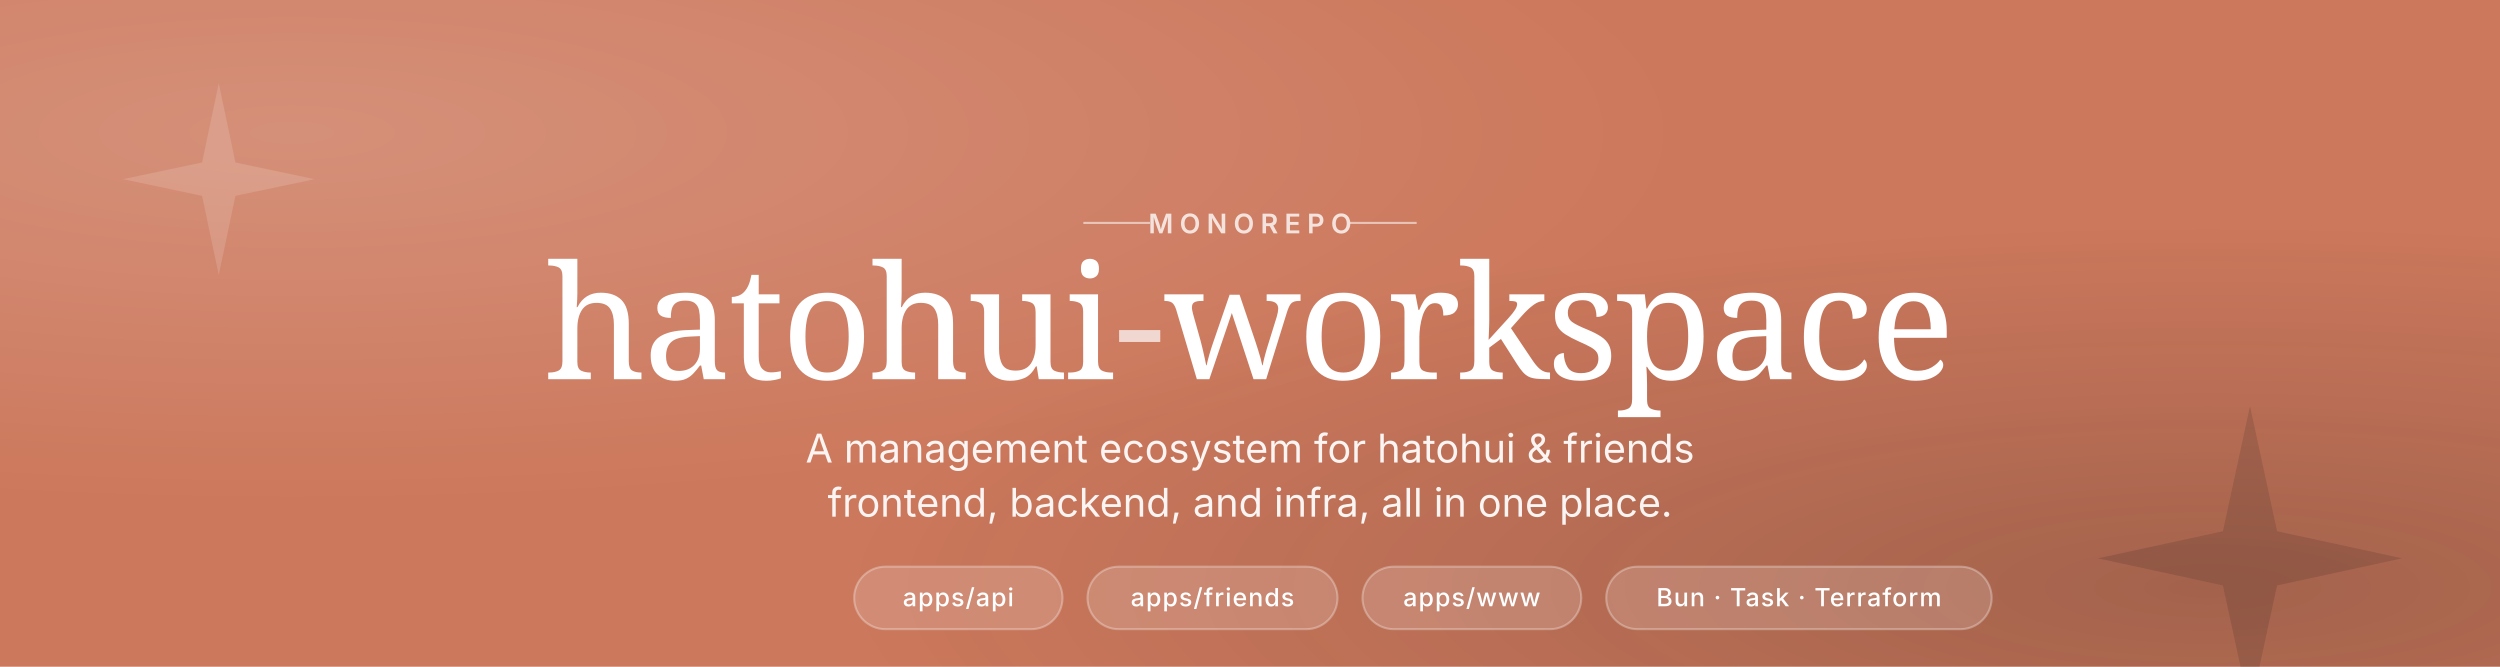
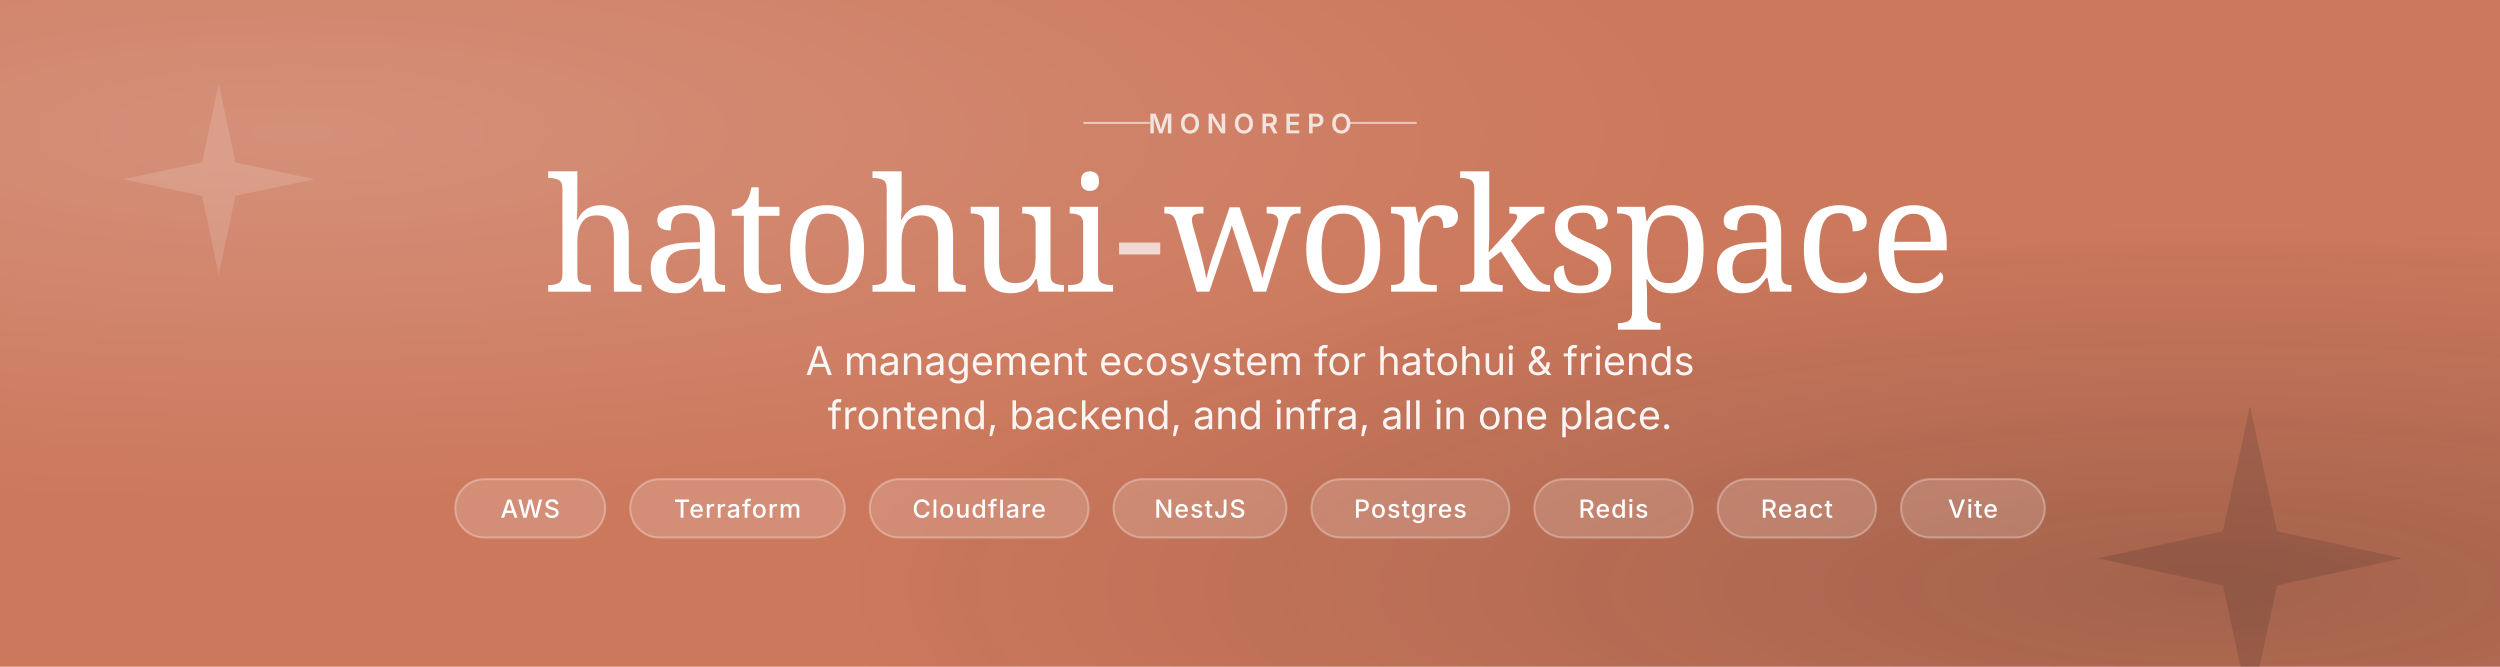
<svg xmlns="http://www.w3.org/2000/svg" width="1200" height="320" viewBox="0 0 1200 320">
  <defs>
    <radialGradient id="glowTL" cx="12%" cy="20%" r="55%">
      <stop offset="0%" stop-color="#ffffff" stop-opacity="0.18" />
      <stop offset="100%" stop-color="#ffffff" stop-opacity="0" />
    </radialGradient>
    <radialGradient id="glowBR" cx="88%" cy="88%" r="55%">
      <stop offset="0%" stop-color="#141413" stop-opacity="0.22" />
      <stop offset="100%" stop-color="#141413" stop-opacity="0" />
    </radialGradient>
  </defs>
  <rect width="1200" height="320" fill="#cc785c" />
  <rect width="1200" height="320" fill="url(#glowTL)" />
  <rect width="1200" height="320" fill="url(#glowBR)" />
  <path d="M105 40 L113 78 L151 86 L113 94 L105 132 L97 94 L59 86 L97 78 Z" fill="#ffffff" opacity="0.14" />
  <path d="M1080 195 L1093 255 L1153 268 L1093 281 L1080 341 L1067 281 L1007 268 L1067 255 Z" fill="#141413" opacity="0.14" />
  <g font-family="'Inter','Segoe UI',system-ui,sans-serif" text-anchor="middle">
-     <text x="600" y="112" font-size="13" font-weight="600" letter-spacing="3" fill="#ffffff" fill-opacity="0.78">MONOREPO</text>
-     <line x1="520" y1="107" x2="552" y2="107" stroke="#ffffff" stroke-opacity="0.55" />
-     <line x1="648" y1="107" x2="680" y2="107" stroke="#ffffff" stroke-opacity="0.55" />
-     <text x="600" y="182" font-family="'Cormorant Garamond',Georgia,serif" font-size="76" font-weight="500" letter-spacing="-1.5" fill="#ffffff">
+     <text x="600" y="64" font-size="13" font-weight="600" letter-spacing="3" fill="#ffffff" fill-opacity="0.78">MONOREPO</text>
+     <line x1="520" y1="59" x2="552" y2="59" stroke="#ffffff" stroke-opacity="0.55" />
+     <line x1="648" y1="59" x2="680" y2="59" stroke="#ffffff" stroke-opacity="0.55" />
+     <text x="600" y="140" font-family="'Cormorant Garamond',Georgia,serif" font-size="76" font-weight="500" letter-spacing="-1.5" fill="#ffffff">
      hatohui<tspan fill="#ffffff" fill-opacity="0.7" font-weight="400">-</tspan>workspace
    </text>
-     <text x="600" y="222" font-size="19" fill="#ffffff" fill-opacity="0.92">
+     <text x="600" y="180" font-size="19" fill="#ffffff" fill-opacity="0.92">
      A management ecosystem for hatohui &amp; friends
    </text>
-     <text x="600" y="248" font-size="19" fill="#ffffff" fill-opacity="0.92">
+     <text x="600" y="206" font-size="19" fill="#ffffff" fill-opacity="0.92">
      frontend, backend, and infra, all in one place.
    </text>
  </g>
  <g font-family="'Inter','Segoe UI',system-ui,sans-serif" font-size="12" font-weight="500" letter-spacing="0.5" fill="#ffffff">
-     <rect x="410" y="272" width="100" height="30" rx="15" fill="#ffffff" fill-opacity="0.16" stroke="#ffffff" stroke-opacity="0.3" />
-     <text x="460" y="291" text-anchor="middle">apps/api</text>
-     <rect x="522" y="272" width="120" height="30" rx="15" fill="#ffffff" fill-opacity="0.16" stroke="#ffffff" stroke-opacity="0.3" />
-     <text x="582" y="291" text-anchor="middle">apps/friends</text>
-     <rect x="654" y="272" width="105" height="30" rx="15" fill="#ffffff" fill-opacity="0.16" stroke="#ffffff" stroke-opacity="0.3" />
-     <text x="706.5" y="291" text-anchor="middle">apps/www</text>
-     <rect x="771" y="272" width="185" height="30" rx="15" fill="#ffffff" fill-opacity="0.16" stroke="#ffffff" stroke-opacity="0.3" />
-     <text x="863.5" y="291" text-anchor="middle">Bun · Task · Terraform</text>
+     <rect x="218.5" y="230" width="72" height="28" rx="14" fill="#ffffff" fill-opacity="0.16" stroke="#ffffff" stroke-opacity="0.3" />
+     <text x="254.5" y="248.5" text-anchor="middle">AWS</text>
+     <rect x="302.5" y="230" width="103" height="28" rx="14" fill="#ffffff" fill-opacity="0.16" stroke="#ffffff" stroke-opacity="0.3" />
+     <text x="354" y="248.5" text-anchor="middle">Terraform</text>
+     <rect x="417.5" y="230" width="105" height="28" rx="14" fill="#ffffff" fill-opacity="0.16" stroke="#ffffff" stroke-opacity="0.3" />
+     <text x="470" y="248.5" text-anchor="middle">Cloudflare</text>
+     <rect x="534.5" y="230" width="83" height="28" rx="14" fill="#ffffff" fill-opacity="0.16" stroke="#ffffff" stroke-opacity="0.3" />
+     <text x="576" y="248.5" text-anchor="middle">NestJS</text>
+     <rect x="629.5" y="230" width="95" height="28" rx="14" fill="#ffffff" fill-opacity="0.16" stroke="#ffffff" stroke-opacity="0.3" />
+     <text x="677" y="248.5" text-anchor="middle">Postgres</text>
+     <rect x="736.5" y="230" width="76" height="28" rx="14" fill="#ffffff" fill-opacity="0.16" stroke="#ffffff" stroke-opacity="0.3" />
+     <text x="774.5" y="248.5" text-anchor="middle">Redis</text>
+     <rect x="824.5" y="230" width="76" height="28" rx="14" fill="#ffffff" fill-opacity="0.16" stroke="#ffffff" stroke-opacity="0.3" />
+     <text x="862.5" y="248.5" text-anchor="middle">React</text>
+     <rect x="912.5" y="230" width="69" height="28" rx="14" fill="#ffffff" fill-opacity="0.16" stroke="#ffffff" stroke-opacity="0.3" />
+     <text x="947" y="248.5" text-anchor="middle">Vite</text>
  </g>
</svg>
